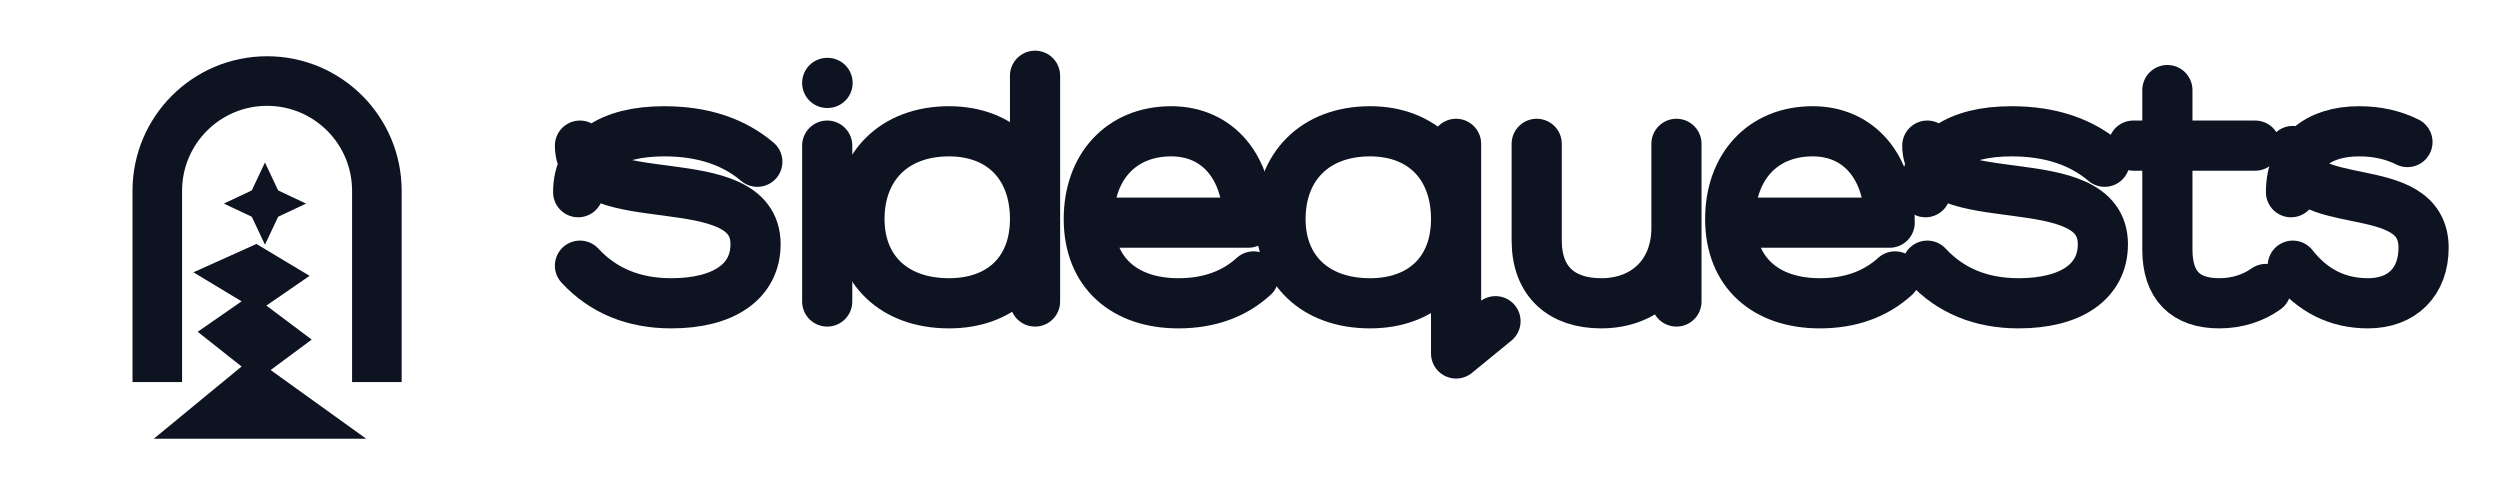
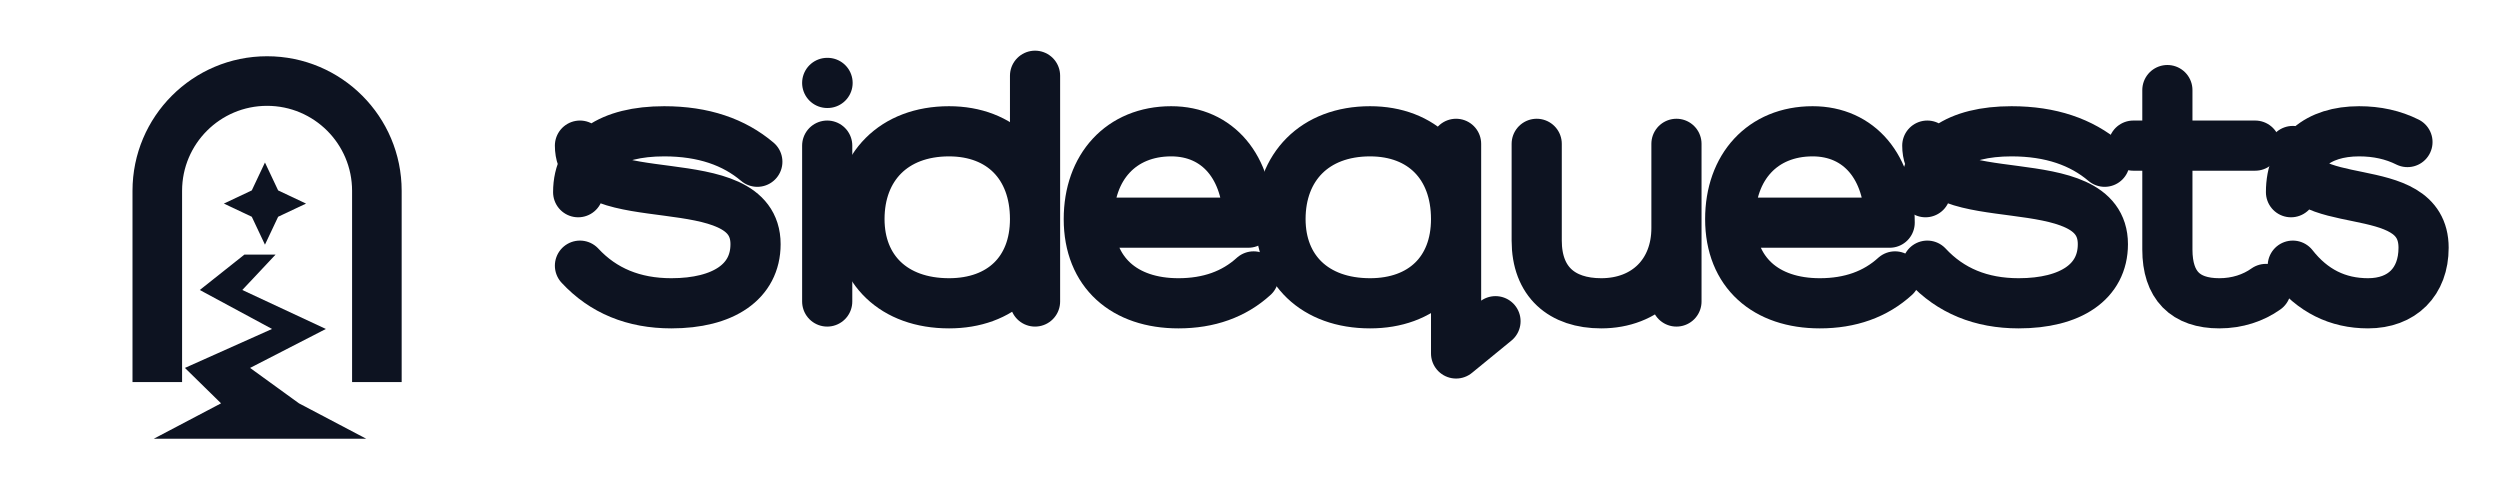
<svg xmlns="http://www.w3.org/2000/svg" viewBox="0 0 1200 240" role="img" aria-labelledby="title">
  <g transform="translate(16 10) scale(3.4)">
    <path fill="#0D1321" fill-rule="evenodd" d="M14 51V24C14 13.507 22.507 5 33 5s19 8.507 19 19v27h-7V24c0-6.627-5.373-12-12-12s-12 5.373-12 12v27h-7Z" />
-     <path fill="#0D1321" d="m32.7 20 1.86 3.94L38.5 25.8l-3.94 1.86-1.86 3.94-1.86-3.94-3.94-1.86 3.94-1.86L32.7 20Zm-1.2 11.5L39 36l-6.1 4.2 6.4 4.8-5.8 4.3L47 59H17l12.4-10.2-6.2-4.9 6.2-4.3-6.8-4.1 8.9-4Z" />
+     <path fill="#0D1321" d="m32.7 20 1.86 3.94L38.5 25.8l-3.94 1.86-1.86 3.94-1.86-3.94-3.94-1.86 3.94-1.86L32.7 20Zm-2.9 13L23.5 38l10.2 5.5L21.4 49l5.1 5L17 59h30l-9.5-5-6.9-5 10.7-5.5L29.5 38l4.7-5h-4.4Z" />
  </g>
  <g transform="translate(250 14) scale(.86)" fill="none" stroke="#0D1321" stroke-width="28" stroke-linecap="round" stroke-linejoin="round">
    <path d="M32 91c0-22 18-34 48-34 22 0 39 6 52 17M33 132c13 14 30 21 51 21 29 0 47-12 47-33 0-45-98-16-98-55" />
    <path d="M171 65v87M171 30h.2" />
    <path d="M287 26v126M287 106c0-30-19-49-48-49-31 0-50 20-50 49 0 28 19 47 50 47 29 0 48-18 48-47Z" />
    <path d="M323 108h83c0-31-17-51-43-51-28 0-46 20-46 49 0 30 20 47 50 47 17 0 31-5 42-15" />
    <path d="M522 106c0-30-19-49-48-49-31 0-50 20-50 49 0 28 19 47 50 47 29 0 48-18 48-47Zm0-42v117l22-18" />
    <path d="M567 64v54c0 23 14 35 36 35 25 0 42-17 42-42V64m0 0v88" />
    <path d="M681 108h83c0-31-17-51-43-51-28 0-46 20-46 49 0 30 20 47 50 47 17 0 31-5 42-15" />
    <path d="M784 91c0-22 18-34 48-34 22 0 39 6 52 17m-99 58c13 14 30 21 51 21 29 0 47-12 47-33 0-45-98-16-98-55" />
    <path d="M919 34v89c0 20 10 30 29 30 10 0 19-3 26-8M900 65h68" />
    <path d="M988 91c0-22 15-34 38-34 10 0 19 2 27 6m-64 69c11 14 25 21 42 21 19 0 31-12 31-31 0-41-73-17-73-54" />
  </g>
</svg>
